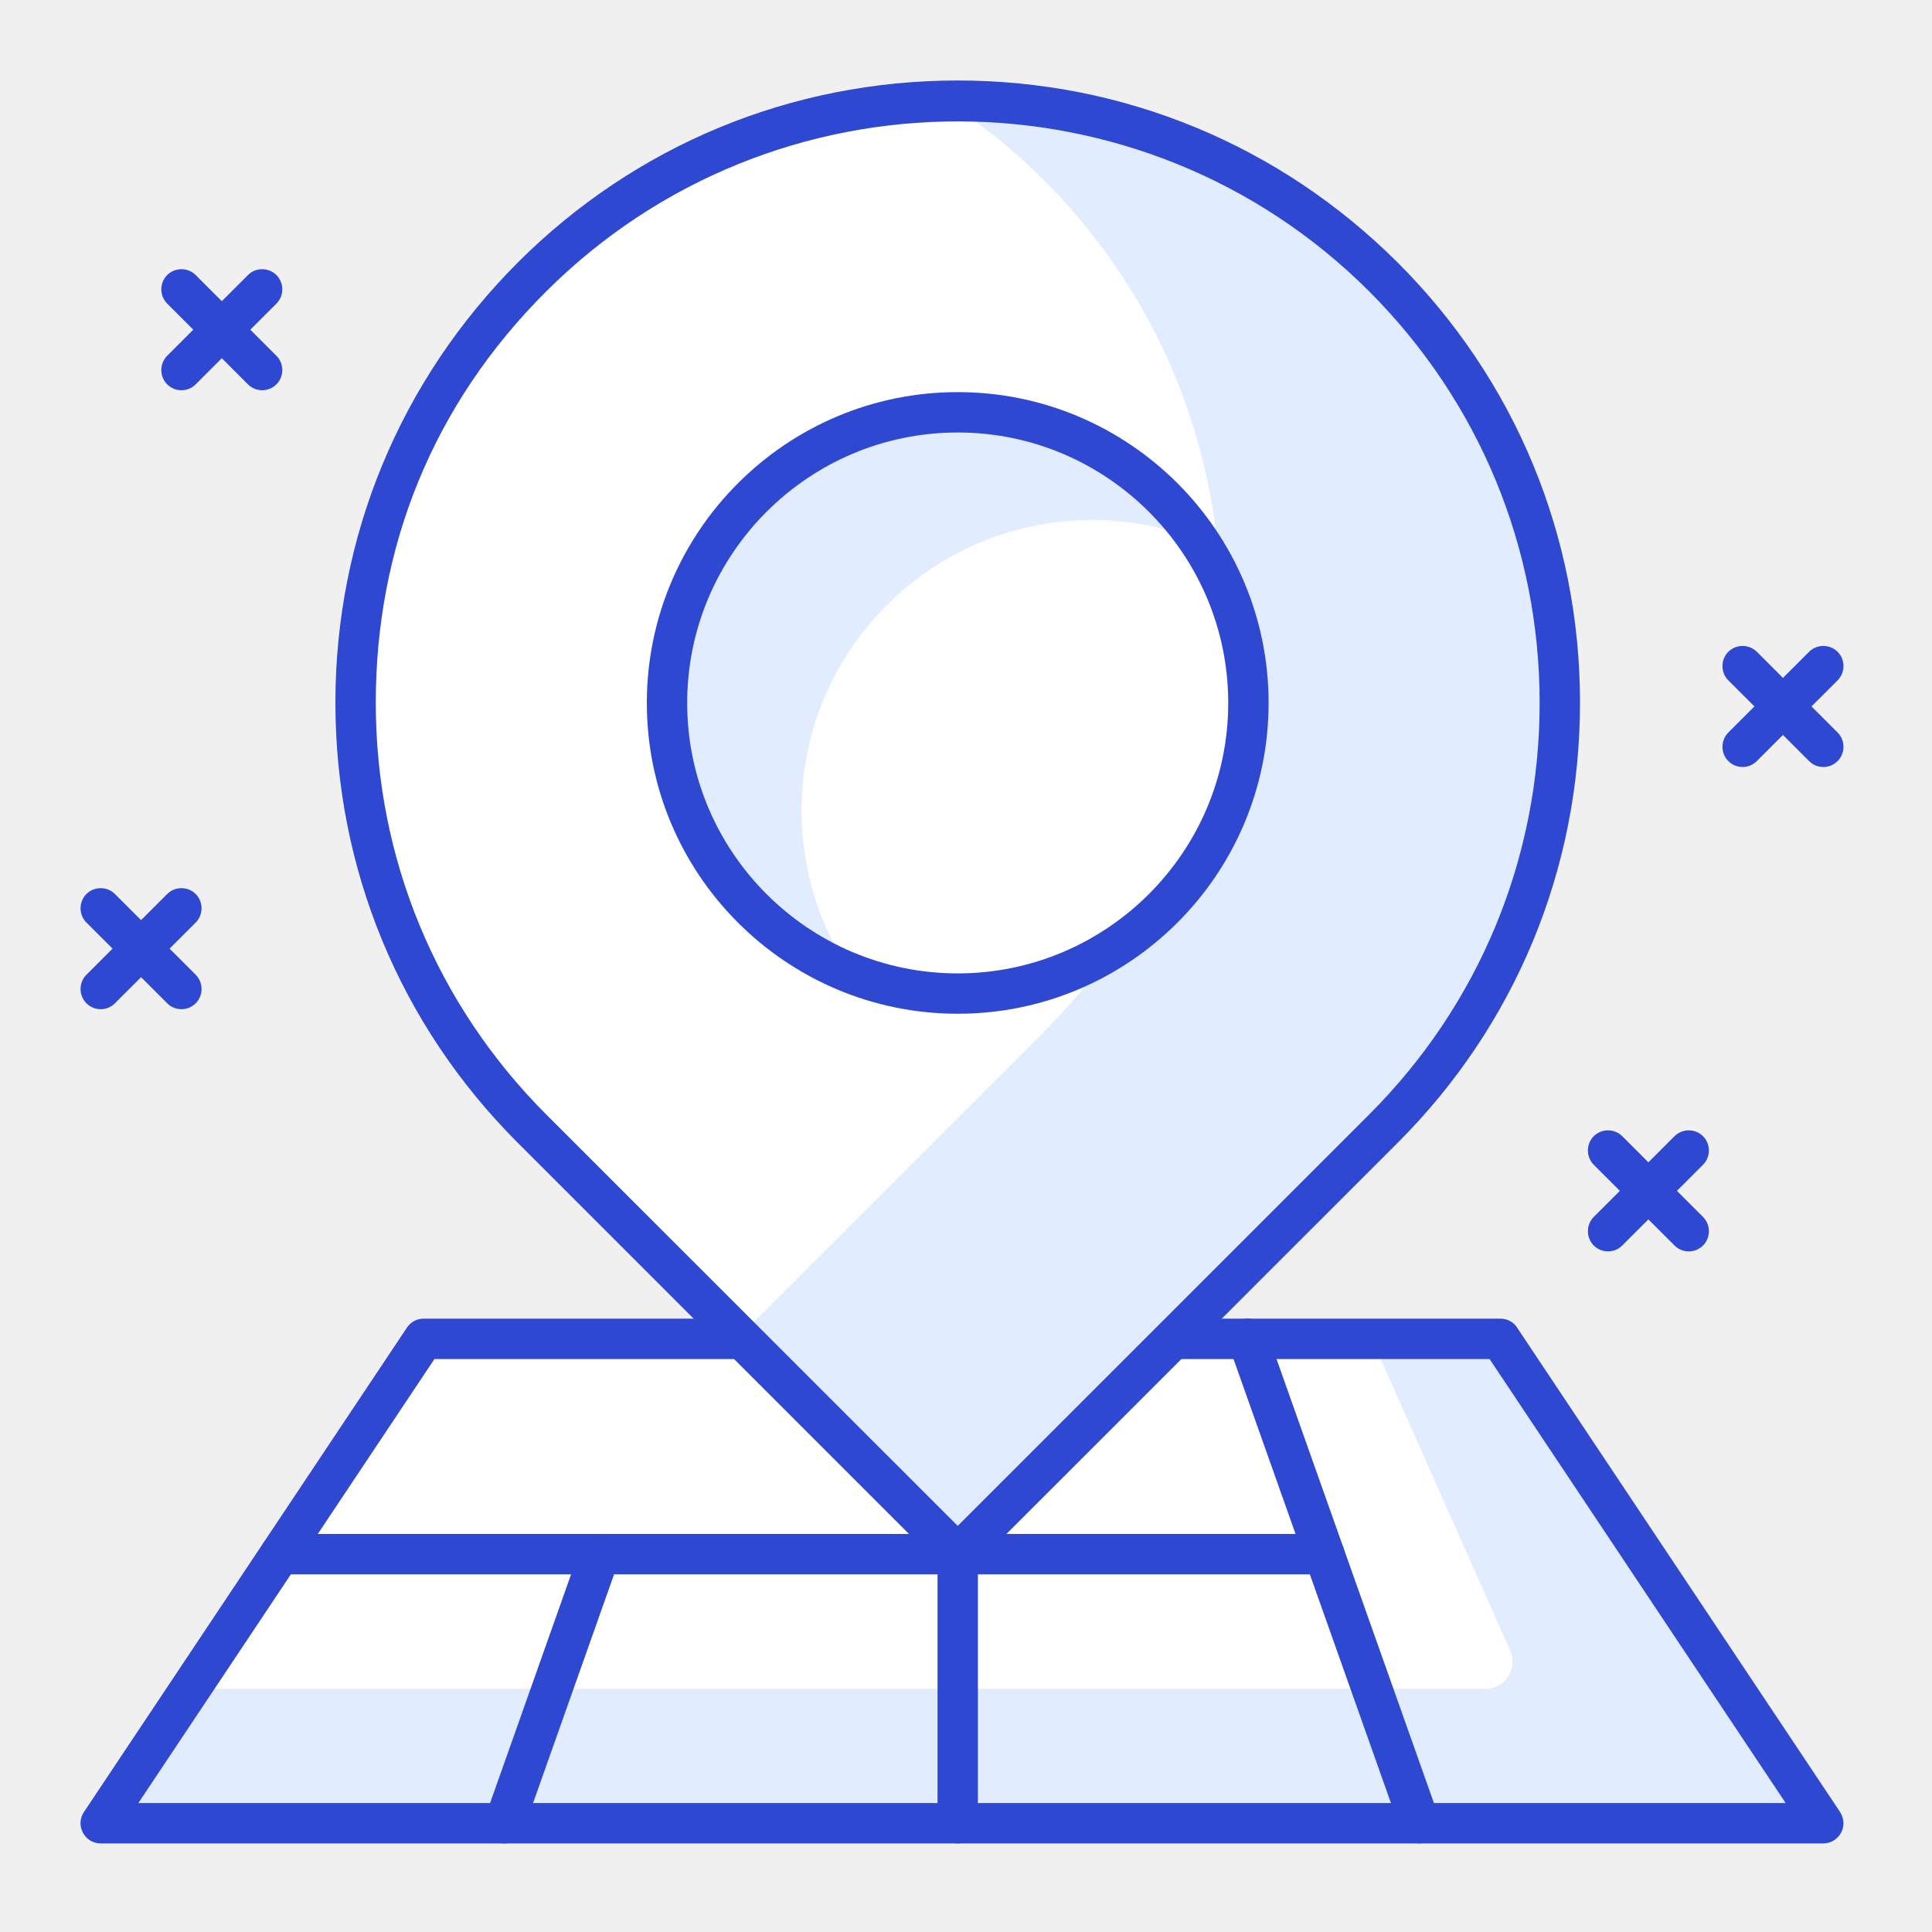
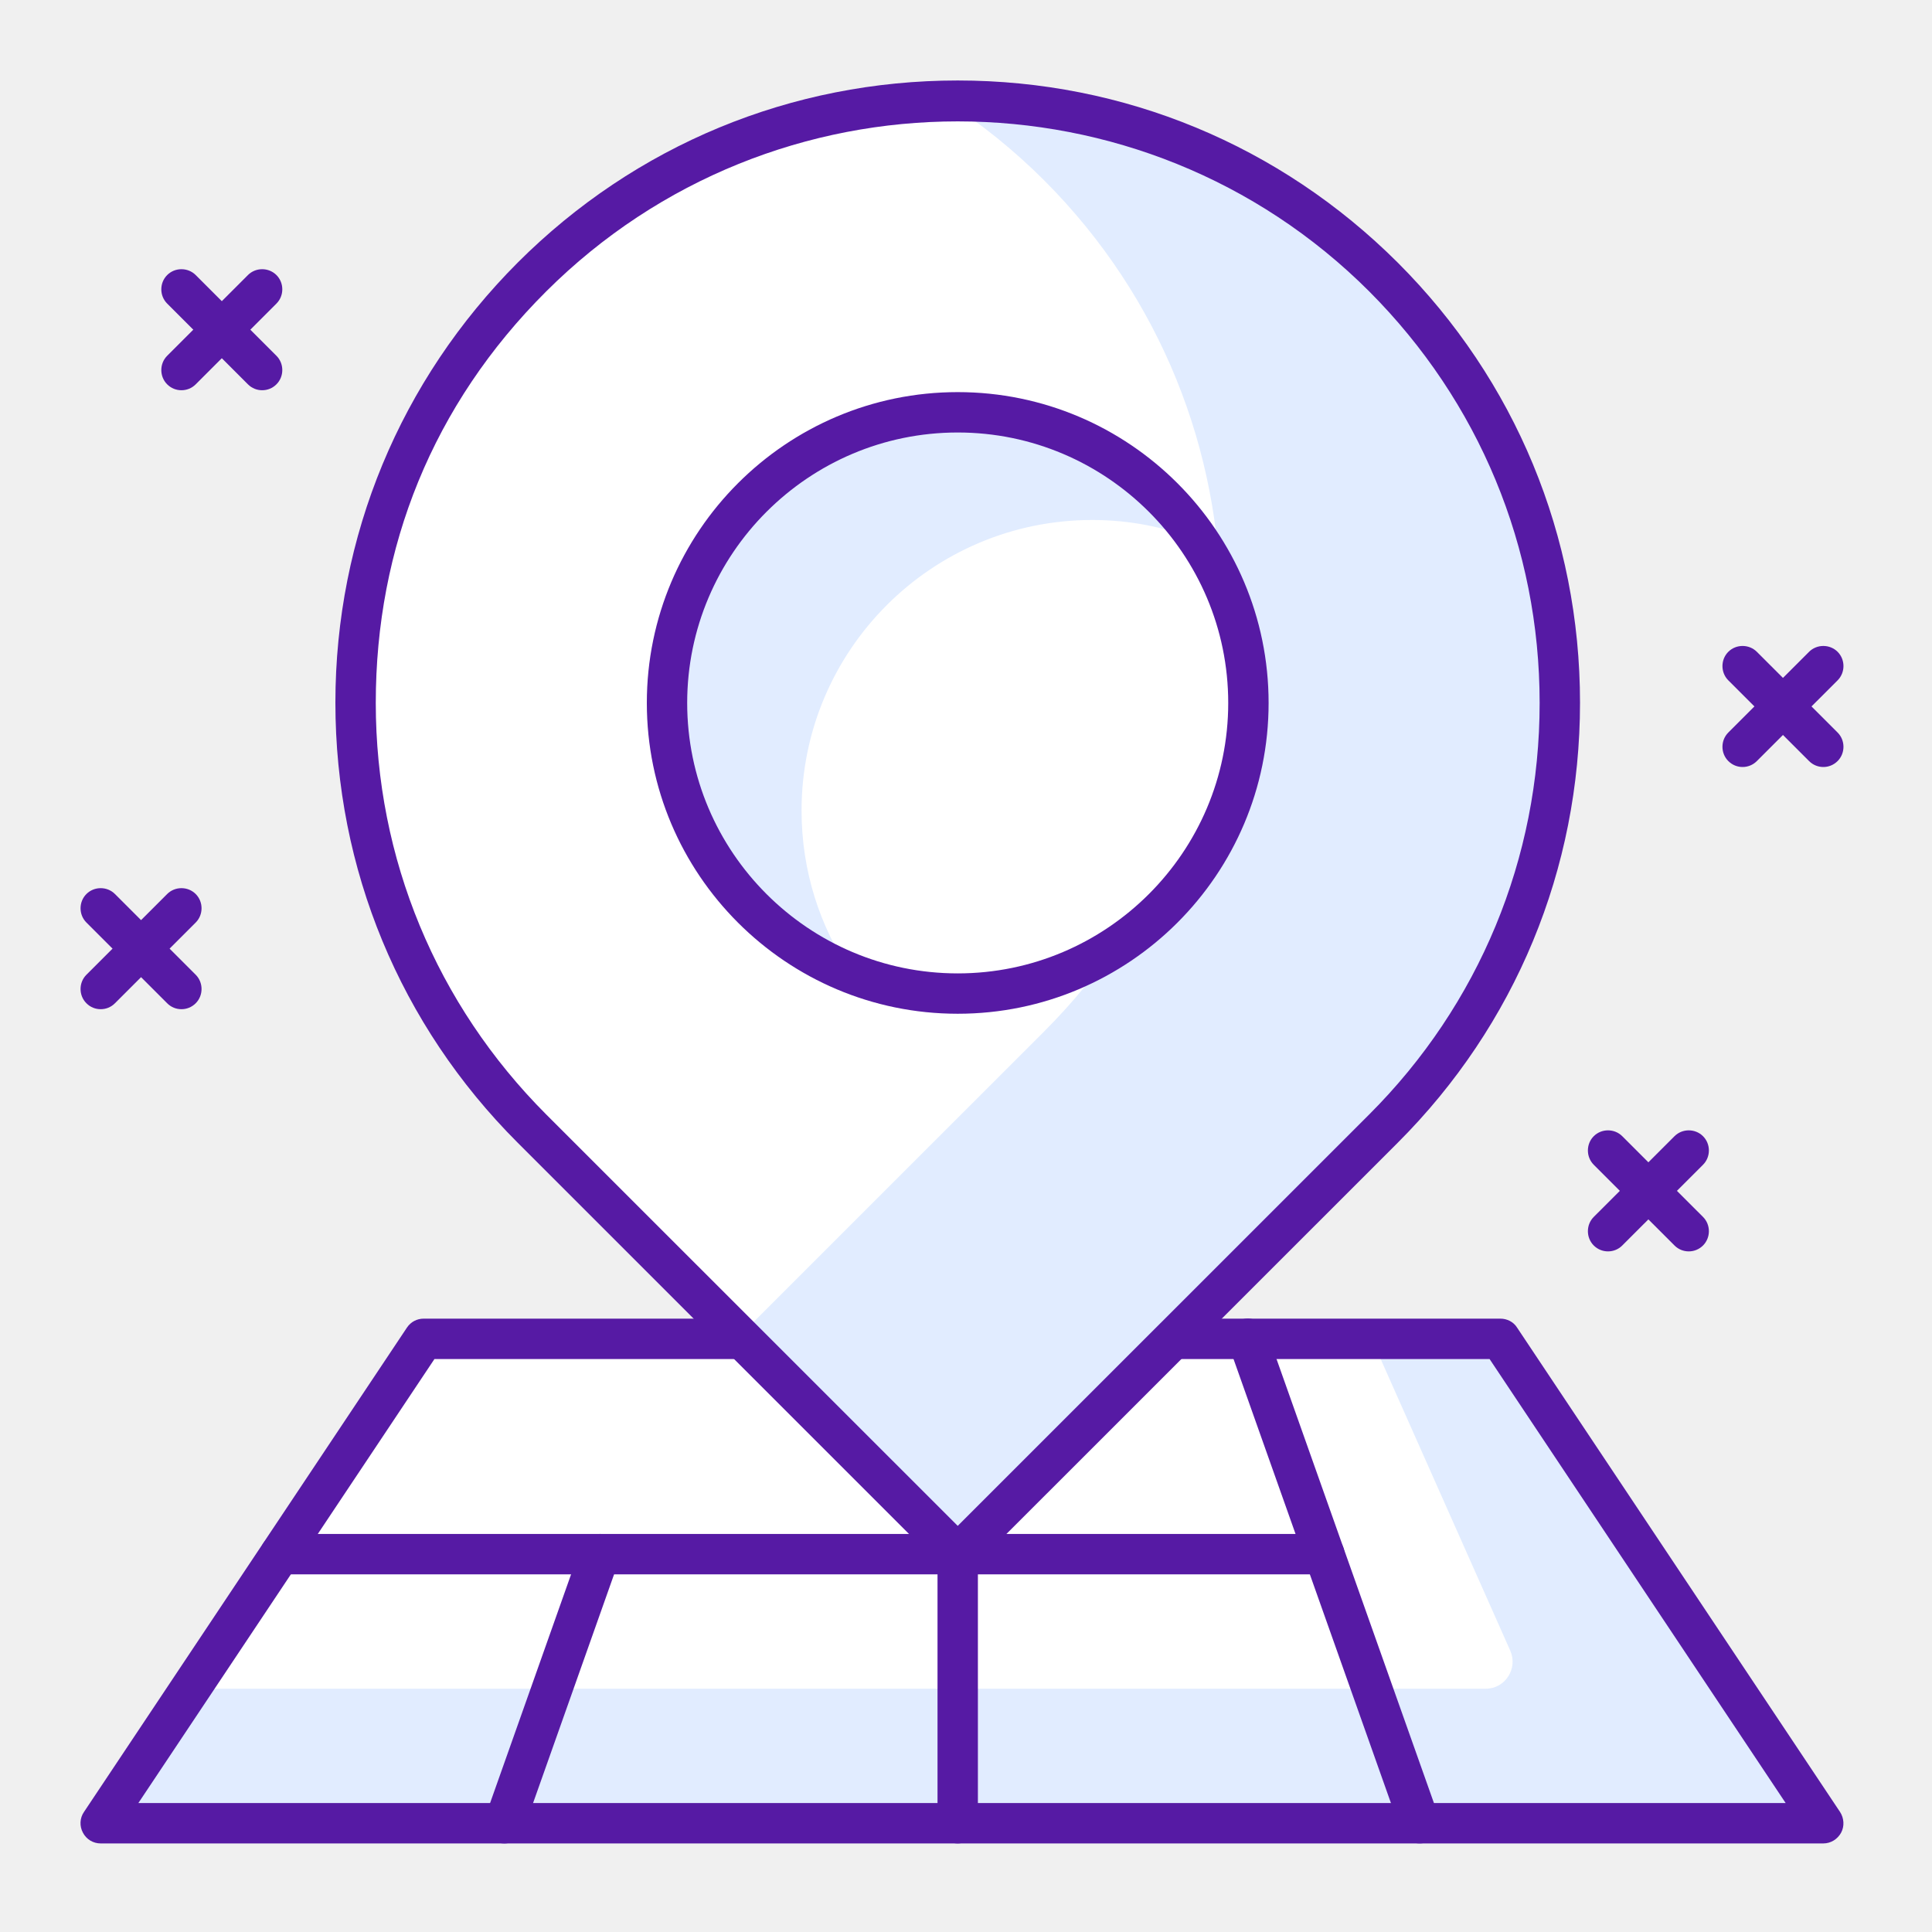
<svg xmlns="http://www.w3.org/2000/svg" width="70" height="70" viewBox="0 0 70 70" fill="none">
  <path d="M66.064 66.061H3.648L15.351 48.51H54.361L66.064 66.061Z" fill="#E1ECFF" />
  <path d="M53.834 61.185H6.896L15.351 48.51H49.699L54.721 59.81C55.004 60.454 54.536 61.185 53.834 61.185Z" fill="white" />
-   <path d="M66.063 66.791H3.648C3.375 66.791 3.131 66.644 3.004 66.401C2.878 66.167 2.887 65.874 3.043 65.65L14.746 48.099C14.883 47.894 15.107 47.777 15.351 47.777H54.36C54.604 47.777 54.838 47.894 54.965 48.099L66.668 65.65C66.814 65.874 66.834 66.167 66.707 66.401C66.58 66.635 66.336 66.791 66.063 66.791ZM5.013 65.328H64.698L53.97 49.24H15.741L5.013 65.328Z" fill="#2F48D1" />
-   <path d="M51.434 66.79C51.132 66.79 50.849 66.605 50.742 66.303L44.52 48.752C44.383 48.372 44.588 47.952 44.968 47.816C45.349 47.679 45.768 47.884 45.905 48.264L52.127 65.815C52.263 66.195 52.059 66.615 51.678 66.751C51.6 66.78 51.512 66.79 51.434 66.79Z" fill="#2F48D1" />
-   <path d="M18.277 66.791C18.199 66.791 18.111 66.781 18.033 66.752C17.653 66.615 17.458 66.196 17.584 65.816L21.037 56.065C21.173 55.685 21.593 55.49 21.973 55.617C22.353 55.753 22.548 56.172 22.422 56.553L18.969 66.303C18.862 66.605 18.579 66.791 18.277 66.791Z" fill="#2F48D1" />
-   <path d="M47.983 57.041H10.153C9.753 57.041 9.422 56.709 9.422 56.309C9.422 55.91 9.753 55.578 10.153 55.578H47.983C48.383 55.578 48.714 55.91 48.714 56.309C48.714 56.709 48.383 57.041 47.983 57.041Z" fill="#2F48D1" />
-   <path d="M34.699 66.791C34.299 66.791 33.968 66.46 33.968 66.06V56.309C33.968 55.91 34.299 55.578 34.699 55.578C35.099 55.578 35.431 55.91 35.431 56.309V66.06C35.431 66.46 35.099 66.791 34.699 66.791Z" fill="#2F48D1" />
+   <path d="M66.063 66.791H3.648C3.375 66.791 3.131 66.644 3.004 66.401C2.878 66.167 2.887 65.874 3.043 65.65L14.746 48.099C14.883 47.894 15.107 47.777 15.351 47.777H54.36C54.604 47.777 54.838 47.894 54.965 48.099L66.668 65.65C66.814 65.874 66.834 66.167 66.707 66.401C66.58 66.635 66.336 66.791 66.063 66.791ZM5.013 65.328H64.698L53.97 49.24H15.741L5.013 65.328Z" fill="#561AA4" />
+   <path d="M51.434 66.79C51.132 66.79 50.849 66.605 50.742 66.303L44.52 48.752C44.383 48.372 44.588 47.952 44.968 47.816C45.349 47.679 45.768 47.884 45.905 48.264L52.127 65.815C52.263 66.195 52.059 66.615 51.678 66.751C51.6 66.78 51.512 66.79 51.434 66.79Z" fill="#561AA4" />
+   <path d="M18.277 66.791C18.199 66.791 18.111 66.781 18.033 66.752C17.653 66.615 17.458 66.196 17.584 65.816L21.037 56.065C21.173 55.685 21.593 55.49 21.973 55.617C22.353 55.753 22.548 56.172 22.422 56.553L18.969 66.303C18.862 66.605 18.579 66.791 18.277 66.791Z" fill="#561AA4" />
+   <path d="M47.983 57.041H10.153C9.753 57.041 9.422 56.709 9.422 56.309C9.422 55.91 9.753 55.578 10.153 55.578H47.983C48.383 55.578 48.714 55.91 48.714 56.309C48.714 56.709 48.383 57.041 47.983 57.041Z" fill="#561AA4" />
+   <path d="M34.699 66.791C34.299 66.791 33.968 66.46 33.968 66.06V56.309C33.968 55.91 34.299 55.578 34.699 55.578C35.099 55.578 35.431 55.91 35.431 56.309V66.06C35.431 66.46 35.099 66.791 34.699 66.791Z" fill="#561AA4" />
  <path d="M50.118 10.044C41.595 1.522 27.785 1.522 19.272 10.044C10.748 18.566 10.748 32.372 19.272 40.884L34.7 56.309L50.128 40.884C58.642 32.372 58.642 18.556 50.128 10.044H50.118Z" fill="white" />
  <path d="M50.118 10.043C45.758 5.684 40.014 3.568 34.299 3.676C35.548 4.485 36.737 5.441 37.83 6.533C46.353 15.055 46.353 28.861 37.83 37.373L26.79 48.411L34.69 56.309L50.118 40.883C58.632 32.371 58.632 18.555 50.118 10.043Z" fill="#E1ECFF" />
-   <path d="M34.7 57.041C34.514 57.041 34.329 56.972 34.183 56.826L18.755 41.401C14.493 37.14 12.152 31.485 12.152 25.459C12.152 19.433 14.503 13.778 18.755 9.517C23.017 5.256 28.673 2.916 34.7 2.916C40.727 2.916 46.383 5.266 50.645 9.517C54.907 13.778 57.247 19.433 57.247 25.459C57.247 31.485 54.907 37.14 50.645 41.401L35.217 56.826C35.07 56.972 34.885 57.041 34.7 57.041ZM34.7 4.398C29.297 4.398 23.904 6.455 19.788 10.56C15.673 14.665 13.615 19.833 13.615 25.469C13.615 31.104 15.809 36.389 19.788 40.377L34.7 55.285L49.611 40.377C53.59 36.399 55.784 31.104 55.784 25.469C55.784 19.833 53.59 14.548 49.611 10.56C45.505 6.455 40.103 4.398 34.7 4.398Z" fill="#2F48D1" />
+   <path d="M34.7 57.041C34.514 57.041 34.329 56.972 34.183 56.826L18.755 41.401C14.493 37.14 12.152 31.485 12.152 25.459C12.152 19.433 14.503 13.778 18.755 9.517C23.017 5.256 28.673 2.916 34.7 2.916C40.727 2.916 46.383 5.266 50.645 9.517C54.907 13.778 57.247 19.433 57.247 25.459C57.247 31.485 54.907 37.14 50.645 41.401L35.217 56.826C35.07 56.972 34.885 57.041 34.7 57.041ZM34.7 4.398C29.297 4.398 23.904 6.455 19.788 10.56C15.673 14.665 13.615 19.833 13.615 25.469C13.615 31.104 15.809 36.389 19.788 40.377L34.7 55.285L49.611 40.377C53.59 36.399 55.784 31.104 55.784 25.469C55.784 19.833 53.59 14.548 49.611 10.56C45.505 6.455 40.103 4.398 34.7 4.398Z" fill="#561AA4" />
  <path d="M45.231 25.47C45.231 31.281 40.511 36 34.699 36C28.886 36 24.166 31.281 24.166 25.47C24.166 19.659 28.886 14.94 34.699 14.94C40.511 14.94 45.231 19.659 45.231 25.47Z" fill="white" />
  <path d="M39.575 18.84C40.94 18.84 42.237 19.103 43.427 19.581C41.535 16.782 38.326 14.94 34.699 14.94C28.886 14.94 24.166 19.659 24.166 25.47C24.166 29.926 26.936 33.719 30.846 35.259C29.705 33.582 29.042 31.554 29.042 29.37C29.042 23.559 33.762 18.84 39.575 18.84Z" fill="#E1ECFF" />
-   <path d="M34.7 36.73C28.487 36.73 23.436 31.68 23.436 25.469C23.436 19.258 28.487 14.207 34.7 14.207C40.912 14.207 45.964 19.258 45.964 25.469C45.964 31.68 40.912 36.73 34.7 36.73ZM34.7 15.67C29.297 15.67 24.898 20.067 24.898 25.469C24.898 30.87 29.297 35.268 34.7 35.268C40.102 35.268 44.501 30.87 44.501 25.469C44.501 20.067 40.102 15.67 34.7 15.67Z" fill="#2F48D1" />
-   <path d="M66.063 27.79C65.878 27.79 65.692 27.721 65.546 27.575L62.62 24.65C62.337 24.367 62.337 23.899 62.62 23.616C62.903 23.334 63.371 23.334 63.654 23.616L66.58 26.541C66.863 26.824 66.863 27.292 66.58 27.575C66.433 27.721 66.248 27.79 66.063 27.79Z" fill="#2F48D1" />
-   <path d="M63.137 27.79C62.952 27.79 62.767 27.721 62.62 27.575C62.337 27.292 62.337 26.824 62.62 26.541L65.546 23.616C65.829 23.334 66.297 23.334 66.58 23.616C66.863 23.899 66.863 24.367 66.58 24.65L63.654 27.575C63.508 27.721 63.322 27.79 63.137 27.79Z" fill="#2F48D1" />
-   <path d="M6.574 36.565C6.388 36.565 6.203 36.497 6.057 36.35L3.131 33.425C2.848 33.142 2.848 32.675 3.131 32.392C3.414 32.109 3.882 32.109 4.165 32.392L7.091 35.317C7.373 35.6 7.373 36.068 7.091 36.35C6.944 36.497 6.759 36.565 6.574 36.565Z" fill="#2F48D1" />
-   <path d="M3.648 36.565C3.463 36.565 3.277 36.497 3.131 36.35C2.848 36.068 2.848 35.6 3.131 35.317L6.057 32.392C6.34 32.109 6.808 32.109 7.091 32.392C7.373 32.675 7.373 33.142 7.091 33.425L4.165 36.35C4.019 36.497 3.833 36.565 3.648 36.565Z" fill="#2F48D1" />
-   <path d="M9.499 14.139C9.314 14.139 9.129 14.071 8.983 13.925L6.057 10.999C5.774 10.717 5.774 10.249 6.057 9.966C6.34 9.683 6.808 9.683 7.091 9.966L10.016 12.891C10.299 13.174 10.299 13.642 10.016 13.925C9.87 14.071 9.685 14.139 9.499 14.139Z" fill="#2F48D1" />
-   <path d="M6.574 14.139C6.388 14.139 6.203 14.071 6.057 13.925C5.774 13.642 5.774 13.174 6.057 12.891L8.983 9.966C9.265 9.683 9.733 9.683 10.016 9.966C10.299 10.249 10.299 10.717 10.016 10.999L7.091 13.925C6.944 14.071 6.759 14.139 6.574 14.139Z" fill="#2F48D1" />
-   <path d="M61.187 45.34C61.002 45.34 60.816 45.272 60.67 45.126L57.744 42.201C57.462 41.918 57.462 41.45 57.744 41.167C58.027 40.884 58.495 40.884 58.778 41.167L61.704 44.092C61.987 44.375 61.987 44.843 61.704 45.126C61.557 45.272 61.372 45.34 61.187 45.34Z" fill="#2F48D1" />
-   <path d="M58.261 45.34C58.076 45.34 57.891 45.272 57.744 45.126C57.462 44.843 57.462 44.375 57.744 44.092L60.67 41.167C60.953 40.884 61.421 40.884 61.704 41.167C61.987 41.45 61.987 41.918 61.704 42.201L58.778 45.126C58.632 45.272 58.447 45.34 58.261 45.34Z" fill="#2F48D1" />
+   <path d="M34.7 36.73C28.487 36.73 23.436 31.68 23.436 25.469C23.436 19.258 28.487 14.207 34.7 14.207C40.912 14.207 45.964 19.258 45.964 25.469C45.964 31.68 40.912 36.73 34.7 36.73ZM34.7 15.67C29.297 15.67 24.898 20.067 24.898 25.469C24.898 30.87 29.297 35.268 34.7 35.268C40.102 35.268 44.501 30.87 44.501 25.469C44.501 20.067 40.102 15.67 34.7 15.67Z" fill="#561AA4" />
+   <path d="M66.063 27.79C65.878 27.79 65.692 27.721 65.546 27.575L62.62 24.65C62.337 24.367 62.337 23.899 62.62 23.616C62.903 23.334 63.371 23.334 63.654 23.616L66.58 26.541C66.863 26.824 66.863 27.292 66.58 27.575C66.433 27.721 66.248 27.79 66.063 27.79Z" fill="#561AA4" />
+   <path d="M63.137 27.79C62.952 27.79 62.767 27.721 62.62 27.575C62.337 27.292 62.337 26.824 62.62 26.541L65.546 23.616C65.829 23.334 66.297 23.334 66.58 23.616C66.863 23.899 66.863 24.367 66.58 24.65L63.654 27.575C63.508 27.721 63.322 27.79 63.137 27.79Z" fill="#561AA4" />
+   <path d="M6.574 36.565C6.388 36.565 6.203 36.497 6.057 36.35L3.131 33.425C2.848 33.142 2.848 32.675 3.131 32.392C3.414 32.109 3.882 32.109 4.165 32.392L7.091 35.317C7.373 35.6 7.373 36.068 7.091 36.35C6.944 36.497 6.759 36.565 6.574 36.565Z" fill="#561AA4" />
+   <path d="M3.648 36.565C3.463 36.565 3.277 36.497 3.131 36.35C2.848 36.068 2.848 35.6 3.131 35.317L6.057 32.392C6.34 32.109 6.808 32.109 7.091 32.392C7.373 32.675 7.373 33.142 7.091 33.425L4.165 36.35C4.019 36.497 3.833 36.565 3.648 36.565Z" fill="#561AA4" />
+   <path d="M9.499 14.139C9.314 14.139 9.129 14.071 8.983 13.925L6.057 10.999C5.774 10.717 5.774 10.249 6.057 9.966C6.34 9.683 6.808 9.683 7.091 9.966L10.016 12.891C10.299 13.174 10.299 13.642 10.016 13.925C9.87 14.071 9.685 14.139 9.499 14.139Z" fill="#561AA4" />
+   <path d="M6.574 14.139C6.388 14.139 6.203 14.071 6.057 13.925C5.774 13.642 5.774 13.174 6.057 12.891L8.983 9.966C9.265 9.683 9.733 9.683 10.016 9.966C10.299 10.249 10.299 10.717 10.016 10.999L7.091 13.925C6.944 14.071 6.759 14.139 6.574 14.139Z" fill="#561AA4" />
+   <path d="M61.187 45.34C61.002 45.34 60.816 45.272 60.67 45.126L57.744 42.201C57.462 41.918 57.462 41.45 57.744 41.167C58.027 40.884 58.495 40.884 58.778 41.167L61.704 44.092C61.987 44.375 61.987 44.843 61.704 45.126C61.557 45.272 61.372 45.34 61.187 45.34Z" fill="#561AA4" />
+   <path d="M58.261 45.34C58.076 45.34 57.891 45.272 57.744 45.126C57.462 44.843 57.462 44.375 57.744 44.092L60.67 41.167C60.953 40.884 61.421 40.884 61.704 41.167C61.987 41.45 61.987 41.918 61.704 42.201L58.778 45.126C58.632 45.272 58.447 45.34 58.261 45.34Z" fill="#561AA4" />
</svg>
